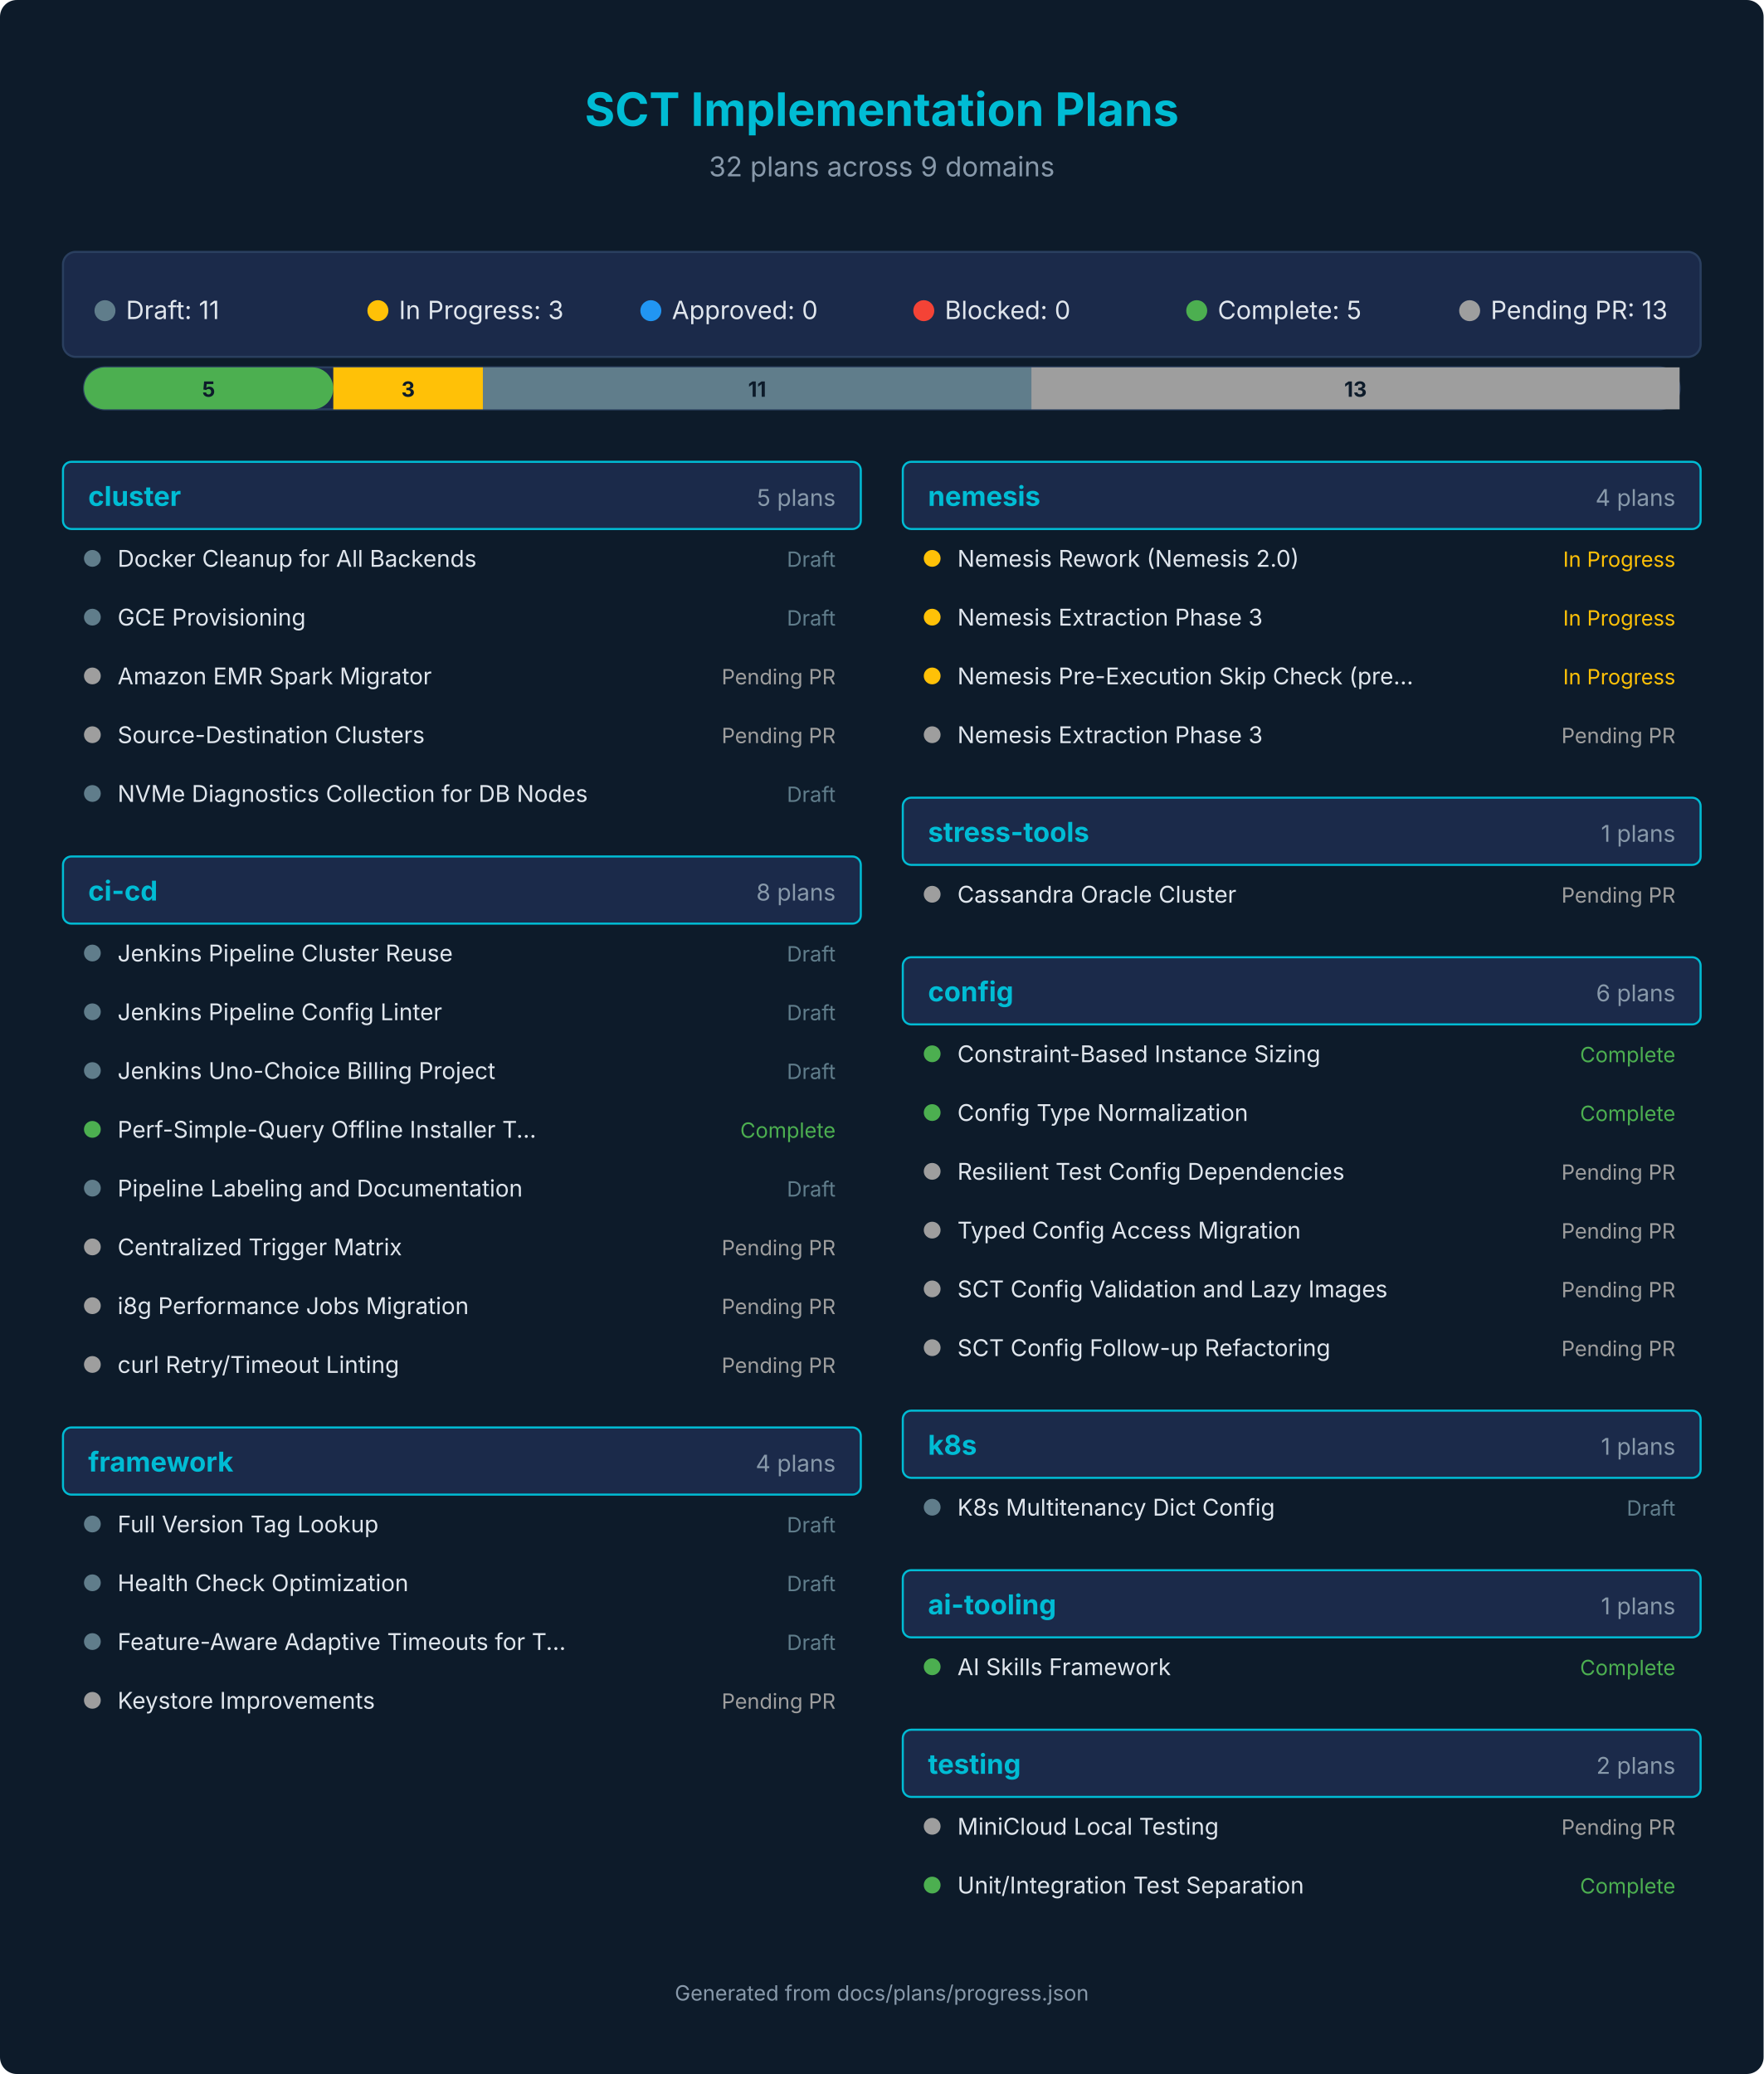
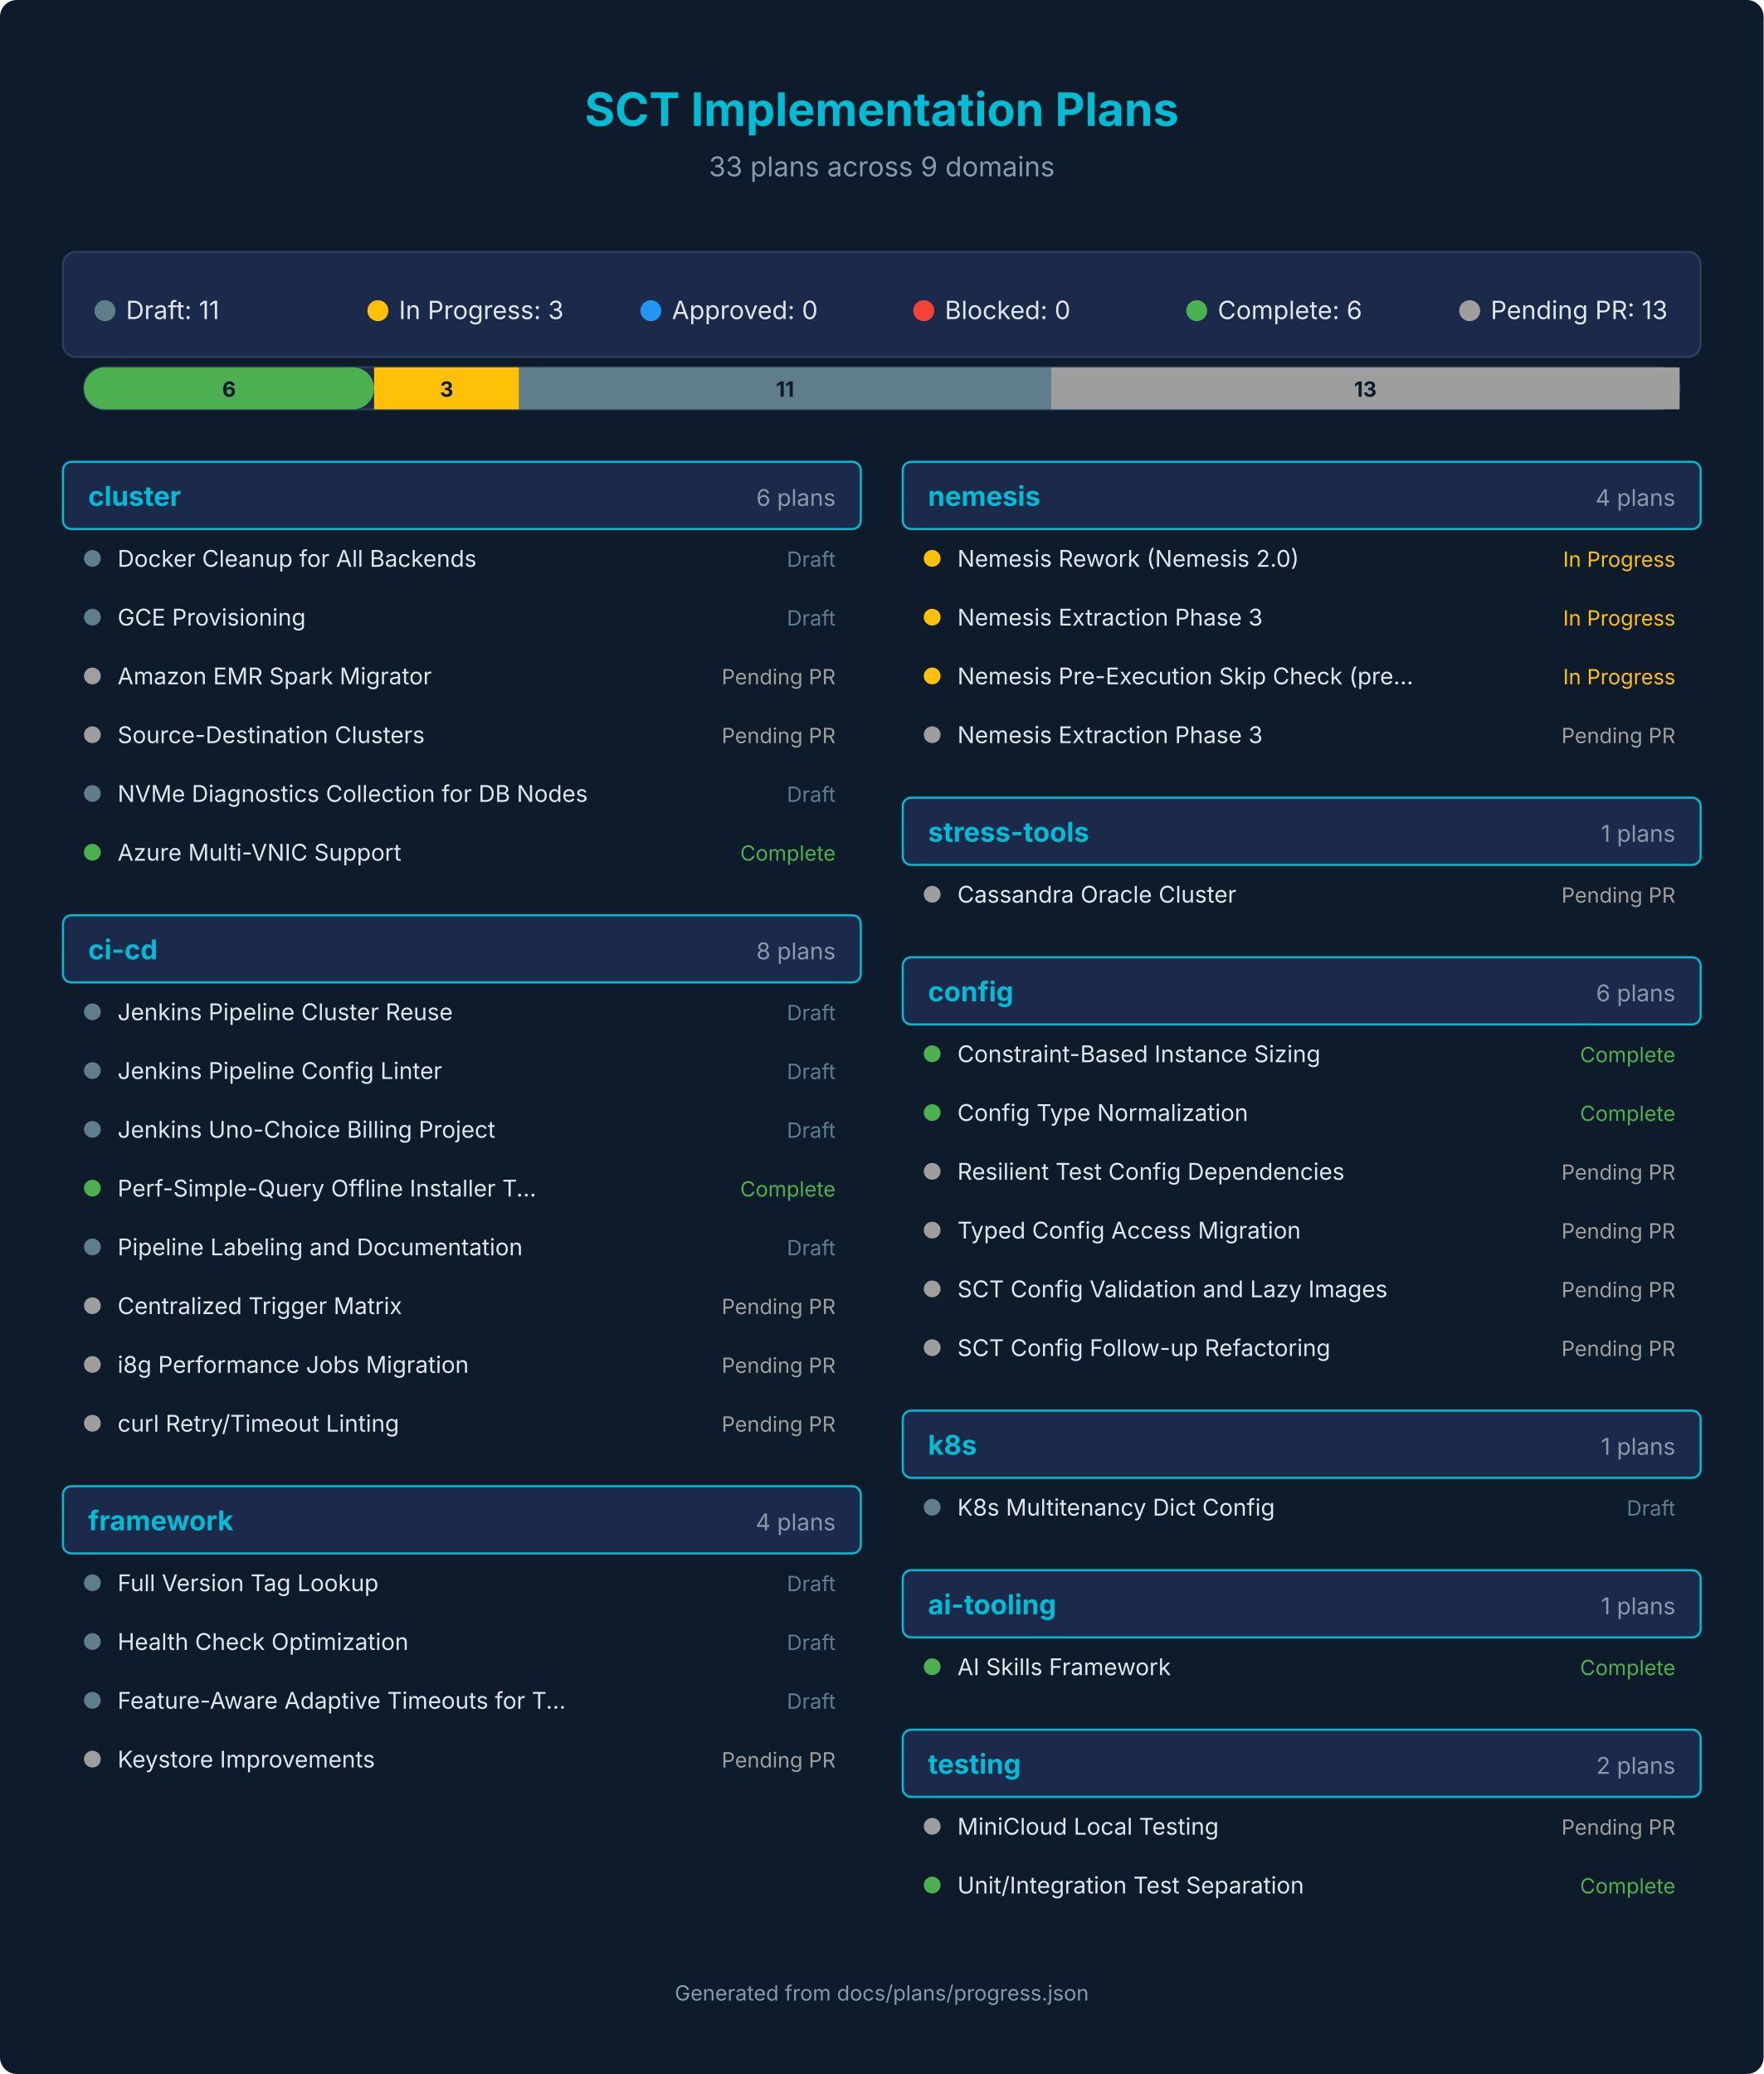
<svg xmlns="http://www.w3.org/2000/svg" width="840" height="988" viewBox="0 0 840 988">
  <rect width="840" height="988" fill="#0D1B2A" rx="8" />
  <text x="420" y="60" text-anchor="middle" font-family="system-ui, -apple-system, sans-serif" font-size="22" font-weight="bold" fill="#00BCD4">SCT Implementation Plans</text>
-   <text x="420" y="84" text-anchor="middle" font-family="system-ui, -apple-system, sans-serif" font-size="13" fill="#8899AA">32 plans across 9 domains</text>
+   <text x="420" y="84" text-anchor="middle" font-family="system-ui, -apple-system, sans-serif" font-size="13" fill="#8899AA">33 plans across 9 domains</text>
  <rect x="30" y="120" width="780" height="50" rx="6" fill="#1B2A4A" stroke="#2A3F5F" stroke-width="1" />
  <circle cx="50" cy="148" r="5" fill="#607D8B" />
  <text x="60" y="152" font-family="system-ui, -apple-system, sans-serif" font-size="12" fill="#E0E6ED">Draft: 11</text>
  <circle cx="180" cy="148" r="5" fill="#FFC107" />
  <text x="190" y="152" font-family="system-ui, -apple-system, sans-serif" font-size="12" fill="#E0E6ED">In Progress: 3</text>
  <circle cx="310" cy="148" r="5" fill="#2196F3" />
  <text x="320" y="152" font-family="system-ui, -apple-system, sans-serif" font-size="12" fill="#E0E6ED">Approved: 0</text>
  <circle cx="440" cy="148" r="5" fill="#F44336" />
  <text x="450" y="152" font-family="system-ui, -apple-system, sans-serif" font-size="12" fill="#E0E6ED">Blocked: 0</text>
  <circle cx="570" cy="148" r="5" fill="#4CAF50" />
-   <text x="580" y="152" font-family="system-ui, -apple-system, sans-serif" font-size="12" fill="#E0E6ED">Complete: 5</text>
+   <text x="580" y="152" font-family="system-ui, -apple-system, sans-serif" font-size="12" fill="#E0E6ED">Complete: 6</text>
  <circle cx="700" cy="148" r="5" fill="#9E9E9E" />
  <text x="710" y="152" font-family="system-ui, -apple-system, sans-serif" font-size="12" fill="#E0E6ED">Pending PR: 13</text>
  <rect x="40" y="175" width="760" height="20" rx="10" fill="#1B2A4A" stroke="#2A3F5F" stroke-width="1" />
-   <rect x="40" y="175" width="118.75" height="20" rx="10" fill="#4CAF50" />
-   <text x="99.375" y="189" text-anchor="middle" font-family="system-ui, -apple-system, sans-serif" font-size="10" font-weight="bold" fill="#0D1B2A">5</text>
-   <rect x="158.75" y="175" width="71.25" height="20" rx="0" fill="#FFC107" />
-   <text x="194.375" y="189" text-anchor="middle" font-family="system-ui, -apple-system, sans-serif" font-size="10" font-weight="bold" fill="#0D1B2A">3</text>
-   <rect x="230.0" y="175" width="261.25" height="20" rx="0" fill="#607D8B" />
-   <text x="360.625" y="189" text-anchor="middle" font-family="system-ui, -apple-system, sans-serif" font-size="10" font-weight="bold" fill="#0D1B2A">11</text>
-   <rect x="491.25" y="175" width="308.75" height="20" rx="0" fill="#9E9E9E" />
-   <text x="645.625" y="189" text-anchor="middle" font-family="system-ui, -apple-system, sans-serif" font-size="10" font-weight="bold" fill="#0D1B2A">13</text>
+   <rect x="40" y="175" width="138.182" height="20" rx="10" fill="#4CAF50" />
+   <text x="109.091" y="189" text-anchor="middle" font-family="system-ui, -apple-system, sans-serif" font-size="10" font-weight="bold" fill="#0D1B2A">6</text>
+   <rect x="178.182" y="175" width="69.091" height="20" rx="0" fill="#FFC107" />
+   <text x="212.727" y="189" text-anchor="middle" font-family="system-ui, -apple-system, sans-serif" font-size="10" font-weight="bold" fill="#0D1B2A">3</text>
+   <rect x="247.273" y="175" width="253.333" height="20" rx="0" fill="#607D8B" />
+   <text x="373.939" y="189" text-anchor="middle" font-family="system-ui, -apple-system, sans-serif" font-size="10" font-weight="bold" fill="#0D1B2A">11</text>
+   <rect x="500.606" y="175" width="299.394" height="20" rx="0" fill="#9E9E9E" />
+   <text x="650.303" y="189" text-anchor="middle" font-family="system-ui, -apple-system, sans-serif" font-size="10" font-weight="bold" fill="#0D1B2A">13</text>
  <rect x="30" y="220" width="380" height="32" rx="4" fill="#1B2A4A" stroke="#00BCD4" stroke-width="1" />
  <text x="42" y="241" font-family="system-ui, -apple-system, sans-serif" font-size="13" font-weight="bold" fill="#00BCD4">cluster</text>
-   <text x="398" y="241" text-anchor="end" font-family="system-ui, -apple-system, sans-serif" font-size="11" fill="#8899AA">5 plans</text>
+   <text x="398" y="241" text-anchor="end" font-family="system-ui, -apple-system, sans-serif" font-size="11" fill="#8899AA">6 plans</text>
  <circle cx="44" cy="266" r="4" fill="#607D8B" />
  <text x="56" y="270" font-family="system-ui, -apple-system, sans-serif" font-size="11" fill="#E0E6ED">Docker Cleanup for All Backends</text>
  <text x="398" y="270" text-anchor="end" font-family="system-ui, -apple-system, sans-serif" font-size="10" fill="#607D8B">Draft</text>
  <circle cx="44" cy="294" r="4" fill="#607D8B" />
  <text x="56" y="298" font-family="system-ui, -apple-system, sans-serif" font-size="11" fill="#E0E6ED">GCE Provisioning</text>
  <text x="398" y="298" text-anchor="end" font-family="system-ui, -apple-system, sans-serif" font-size="10" fill="#607D8B">Draft</text>
  <circle cx="44" cy="322" r="4" fill="#9E9E9E" />
  <text x="56" y="326" font-family="system-ui, -apple-system, sans-serif" font-size="11" fill="#E0E6ED">Amazon EMR Spark Migrator</text>
  <text x="398" y="326" text-anchor="end" font-family="system-ui, -apple-system, sans-serif" font-size="10" fill="#9E9E9E">Pending PR</text>
  <circle cx="44" cy="350" r="4" fill="#9E9E9E" />
  <text x="56" y="354" font-family="system-ui, -apple-system, sans-serif" font-size="11" fill="#E0E6ED">Source-Destination Clusters</text>
  <text x="398" y="354" text-anchor="end" font-family="system-ui, -apple-system, sans-serif" font-size="10" fill="#9E9E9E">Pending PR</text>
  <circle cx="44" cy="378" r="4" fill="#607D8B" />
  <text x="56" y="382" font-family="system-ui, -apple-system, sans-serif" font-size="11" fill="#E0E6ED">NVMe Diagnostics Collection for DB Nodes</text>
  <text x="398" y="382" text-anchor="end" font-family="system-ui, -apple-system, sans-serif" font-size="10" fill="#607D8B">Draft</text>
-   <rect x="30" y="408" width="380" height="32" rx="4" fill="#1B2A4A" stroke="#00BCD4" stroke-width="1" />
-   <text x="42" y="429" font-family="system-ui, -apple-system, sans-serif" font-size="13" font-weight="bold" fill="#00BCD4">ci-cd</text>
-   <text x="398" y="429" text-anchor="end" font-family="system-ui, -apple-system, sans-serif" font-size="11" fill="#8899AA">8 plans</text>
-   <circle cx="44" cy="454" r="4" fill="#607D8B" />
-   <text x="56" y="458" font-family="system-ui, -apple-system, sans-serif" font-size="11" fill="#E0E6ED">Jenkins Pipeline Cluster Reuse</text>
-   <text x="398" y="458" text-anchor="end" font-family="system-ui, -apple-system, sans-serif" font-size="10" fill="#607D8B">Draft</text>
+   <circle cx="44" cy="406" r="4" fill="#4CAF50" />
+   <text x="56" y="410" font-family="system-ui, -apple-system, sans-serif" font-size="11" fill="#E0E6ED">Azure Multi-VNIC Support</text>
+   <text x="398" y="410" text-anchor="end" font-family="system-ui, -apple-system, sans-serif" font-size="10" fill="#4CAF50">Complete</text>
+   <rect x="30" y="436" width="380" height="32" rx="4" fill="#1B2A4A" stroke="#00BCD4" stroke-width="1" />
+   <text x="42" y="457" font-family="system-ui, -apple-system, sans-serif" font-size="13" font-weight="bold" fill="#00BCD4">ci-cd</text>
+   <text x="398" y="457" text-anchor="end" font-family="system-ui, -apple-system, sans-serif" font-size="11" fill="#8899AA">8 plans</text>
  <circle cx="44" cy="482" r="4" fill="#607D8B" />
-   <text x="56" y="486" font-family="system-ui, -apple-system, sans-serif" font-size="11" fill="#E0E6ED">Jenkins Pipeline Config Linter</text>
+   <text x="56" y="486" font-family="system-ui, -apple-system, sans-serif" font-size="11" fill="#E0E6ED">Jenkins Pipeline Cluster Reuse</text>
  <text x="398" y="486" text-anchor="end" font-family="system-ui, -apple-system, sans-serif" font-size="10" fill="#607D8B">Draft</text>
  <circle cx="44" cy="510" r="4" fill="#607D8B" />
-   <text x="56" y="514" font-family="system-ui, -apple-system, sans-serif" font-size="11" fill="#E0E6ED">Jenkins Uno-Choice Billing Project</text>
+   <text x="56" y="514" font-family="system-ui, -apple-system, sans-serif" font-size="11" fill="#E0E6ED">Jenkins Pipeline Config Linter</text>
  <text x="398" y="514" text-anchor="end" font-family="system-ui, -apple-system, sans-serif" font-size="10" fill="#607D8B">Draft</text>
-   <circle cx="44" cy="538" r="4" fill="#4CAF50" />
-   <text x="56" y="542" font-family="system-ui, -apple-system, sans-serif" font-size="11" fill="#E0E6ED">Perf-Simple-Query Offline Installer T...</text>
-   <text x="398" y="542" text-anchor="end" font-family="system-ui, -apple-system, sans-serif" font-size="10" fill="#4CAF50">Complete</text>
-   <circle cx="44" cy="566" r="4" fill="#607D8B" />
-   <text x="56" y="570" font-family="system-ui, -apple-system, sans-serif" font-size="11" fill="#E0E6ED">Pipeline Labeling and Documentation</text>
-   <text x="398" y="570" text-anchor="end" font-family="system-ui, -apple-system, sans-serif" font-size="10" fill="#607D8B">Draft</text>
-   <circle cx="44" cy="594" r="4" fill="#9E9E9E" />
-   <text x="56" y="598" font-family="system-ui, -apple-system, sans-serif" font-size="11" fill="#E0E6ED">Centralized Trigger Matrix</text>
-   <text x="398" y="598" text-anchor="end" font-family="system-ui, -apple-system, sans-serif" font-size="10" fill="#9E9E9E">Pending PR</text>
+   <circle cx="44" cy="538" r="4" fill="#607D8B" />
+   <text x="56" y="542" font-family="system-ui, -apple-system, sans-serif" font-size="11" fill="#E0E6ED">Jenkins Uno-Choice Billing Project</text>
+   <text x="398" y="542" text-anchor="end" font-family="system-ui, -apple-system, sans-serif" font-size="10" fill="#607D8B">Draft</text>
+   <circle cx="44" cy="566" r="4" fill="#4CAF50" />
+   <text x="56" y="570" font-family="system-ui, -apple-system, sans-serif" font-size="11" fill="#E0E6ED">Perf-Simple-Query Offline Installer T...</text>
+   <text x="398" y="570" text-anchor="end" font-family="system-ui, -apple-system, sans-serif" font-size="10" fill="#4CAF50">Complete</text>
+   <circle cx="44" cy="594" r="4" fill="#607D8B" />
+   <text x="56" y="598" font-family="system-ui, -apple-system, sans-serif" font-size="11" fill="#E0E6ED">Pipeline Labeling and Documentation</text>
+   <text x="398" y="598" text-anchor="end" font-family="system-ui, -apple-system, sans-serif" font-size="10" fill="#607D8B">Draft</text>
  <circle cx="44" cy="622" r="4" fill="#9E9E9E" />
-   <text x="56" y="626" font-family="system-ui, -apple-system, sans-serif" font-size="11" fill="#E0E6ED">i8g Performance Jobs Migration</text>
+   <text x="56" y="626" font-family="system-ui, -apple-system, sans-serif" font-size="11" fill="#E0E6ED">Centralized Trigger Matrix</text>
  <text x="398" y="626" text-anchor="end" font-family="system-ui, -apple-system, sans-serif" font-size="10" fill="#9E9E9E">Pending PR</text>
  <circle cx="44" cy="650" r="4" fill="#9E9E9E" />
-   <text x="56" y="654" font-family="system-ui, -apple-system, sans-serif" font-size="11" fill="#E0E6ED">curl Retry/Timeout Linting</text>
+   <text x="56" y="654" font-family="system-ui, -apple-system, sans-serif" font-size="11" fill="#E0E6ED">i8g Performance Jobs Migration</text>
  <text x="398" y="654" text-anchor="end" font-family="system-ui, -apple-system, sans-serif" font-size="10" fill="#9E9E9E">Pending PR</text>
-   <rect x="30" y="680" width="380" height="32" rx="4" fill="#1B2A4A" stroke="#00BCD4" stroke-width="1" />
-   <text x="42" y="701" font-family="system-ui, -apple-system, sans-serif" font-size="13" font-weight="bold" fill="#00BCD4">framework</text>
-   <text x="398" y="701" text-anchor="end" font-family="system-ui, -apple-system, sans-serif" font-size="11" fill="#8899AA">4 plans</text>
-   <circle cx="44" cy="726" r="4" fill="#607D8B" />
-   <text x="56" y="730" font-family="system-ui, -apple-system, sans-serif" font-size="11" fill="#E0E6ED">Full Version Tag Lookup</text>
-   <text x="398" y="730" text-anchor="end" font-family="system-ui, -apple-system, sans-serif" font-size="10" fill="#607D8B">Draft</text>
+   <circle cx="44" cy="678" r="4" fill="#9E9E9E" />
+   <text x="56" y="682" font-family="system-ui, -apple-system, sans-serif" font-size="11" fill="#E0E6ED">curl Retry/Timeout Linting</text>
+   <text x="398" y="682" text-anchor="end" font-family="system-ui, -apple-system, sans-serif" font-size="10" fill="#9E9E9E">Pending PR</text>
+   <rect x="30" y="708" width="380" height="32" rx="4" fill="#1B2A4A" stroke="#00BCD4" stroke-width="1" />
+   <text x="42" y="729" font-family="system-ui, -apple-system, sans-serif" font-size="13" font-weight="bold" fill="#00BCD4">framework</text>
+   <text x="398" y="729" text-anchor="end" font-family="system-ui, -apple-system, sans-serif" font-size="11" fill="#8899AA">4 plans</text>
  <circle cx="44" cy="754" r="4" fill="#607D8B" />
-   <text x="56" y="758" font-family="system-ui, -apple-system, sans-serif" font-size="11" fill="#E0E6ED">Health Check Optimization</text>
+   <text x="56" y="758" font-family="system-ui, -apple-system, sans-serif" font-size="11" fill="#E0E6ED">Full Version Tag Lookup</text>
  <text x="398" y="758" text-anchor="end" font-family="system-ui, -apple-system, sans-serif" font-size="10" fill="#607D8B">Draft</text>
  <circle cx="44" cy="782" r="4" fill="#607D8B" />
-   <text x="56" y="786" font-family="system-ui, -apple-system, sans-serif" font-size="11" fill="#E0E6ED">Feature-Aware Adaptive Timeouts for T...</text>
+   <text x="56" y="786" font-family="system-ui, -apple-system, sans-serif" font-size="11" fill="#E0E6ED">Health Check Optimization</text>
  <text x="398" y="786" text-anchor="end" font-family="system-ui, -apple-system, sans-serif" font-size="10" fill="#607D8B">Draft</text>
-   <circle cx="44" cy="810" r="4" fill="#9E9E9E" />
-   <text x="56" y="814" font-family="system-ui, -apple-system, sans-serif" font-size="11" fill="#E0E6ED">Keystore Improvements</text>
-   <text x="398" y="814" text-anchor="end" font-family="system-ui, -apple-system, sans-serif" font-size="10" fill="#9E9E9E">Pending PR</text>
+   <circle cx="44" cy="810" r="4" fill="#607D8B" />
+   <text x="56" y="814" font-family="system-ui, -apple-system, sans-serif" font-size="11" fill="#E0E6ED">Feature-Aware Adaptive Timeouts for T...</text>
+   <text x="398" y="814" text-anchor="end" font-family="system-ui, -apple-system, sans-serif" font-size="10" fill="#607D8B">Draft</text>
+   <circle cx="44" cy="838" r="4" fill="#9E9E9E" />
+   <text x="56" y="842" font-family="system-ui, -apple-system, sans-serif" font-size="11" fill="#E0E6ED">Keystore Improvements</text>
+   <text x="398" y="842" text-anchor="end" font-family="system-ui, -apple-system, sans-serif" font-size="10" fill="#9E9E9E">Pending PR</text>
  <rect x="430" y="220" width="380" height="32" rx="4" fill="#1B2A4A" stroke="#00BCD4" stroke-width="1" />
  <text x="442" y="241" font-family="system-ui, -apple-system, sans-serif" font-size="13" font-weight="bold" fill="#00BCD4">nemesis</text>
  <text x="798" y="241" text-anchor="end" font-family="system-ui, -apple-system, sans-serif" font-size="11" fill="#8899AA">4 plans</text>
  <circle cx="444" cy="266" r="4" fill="#FFC107" />
  <text x="456" y="270" font-family="system-ui, -apple-system, sans-serif" font-size="11" fill="#E0E6ED">Nemesis Rework (Nemesis 2.0)</text>
  <text x="798" y="270" text-anchor="end" font-family="system-ui, -apple-system, sans-serif" font-size="10" fill="#FFC107">In Progress</text>
  <circle cx="444" cy="294" r="4" fill="#FFC107" />
  <text x="456" y="298" font-family="system-ui, -apple-system, sans-serif" font-size="11" fill="#E0E6ED">Nemesis Extraction Phase 3</text>
  <text x="798" y="298" text-anchor="end" font-family="system-ui, -apple-system, sans-serif" font-size="10" fill="#FFC107">In Progress</text>
  <circle cx="444" cy="322" r="4" fill="#FFC107" />
  <text x="456" y="326" font-family="system-ui, -apple-system, sans-serif" font-size="11" fill="#E0E6ED">Nemesis Pre-Execution Skip Check (pre...</text>
  <text x="798" y="326" text-anchor="end" font-family="system-ui, -apple-system, sans-serif" font-size="10" fill="#FFC107">In Progress</text>
  <circle cx="444" cy="350" r="4" fill="#9E9E9E" />
  <text x="456" y="354" font-family="system-ui, -apple-system, sans-serif" font-size="11" fill="#E0E6ED">Nemesis Extraction Phase 3</text>
  <text x="798" y="354" text-anchor="end" font-family="system-ui, -apple-system, sans-serif" font-size="10" fill="#9E9E9E">Pending PR</text>
  <rect x="430" y="380" width="380" height="32" rx="4" fill="#1B2A4A" stroke="#00BCD4" stroke-width="1" />
  <text x="442" y="401" font-family="system-ui, -apple-system, sans-serif" font-size="13" font-weight="bold" fill="#00BCD4">stress-tools</text>
  <text x="798" y="401" text-anchor="end" font-family="system-ui, -apple-system, sans-serif" font-size="11" fill="#8899AA">1 plans</text>
  <circle cx="444" cy="426" r="4" fill="#9E9E9E" />
  <text x="456" y="430" font-family="system-ui, -apple-system, sans-serif" font-size="11" fill="#E0E6ED">Cassandra Oracle Cluster</text>
  <text x="798" y="430" text-anchor="end" font-family="system-ui, -apple-system, sans-serif" font-size="10" fill="#9E9E9E">Pending PR</text>
  <rect x="430" y="456" width="380" height="32" rx="4" fill="#1B2A4A" stroke="#00BCD4" stroke-width="1" />
  <text x="442" y="477" font-family="system-ui, -apple-system, sans-serif" font-size="13" font-weight="bold" fill="#00BCD4">config</text>
  <text x="798" y="477" text-anchor="end" font-family="system-ui, -apple-system, sans-serif" font-size="11" fill="#8899AA">6 plans</text>
  <circle cx="444" cy="502" r="4" fill="#4CAF50" />
  <text x="456" y="506" font-family="system-ui, -apple-system, sans-serif" font-size="11" fill="#E0E6ED">Constraint-Based Instance Sizing</text>
  <text x="798" y="506" text-anchor="end" font-family="system-ui, -apple-system, sans-serif" font-size="10" fill="#4CAF50">Complete</text>
  <circle cx="444" cy="530" r="4" fill="#4CAF50" />
  <text x="456" y="534" font-family="system-ui, -apple-system, sans-serif" font-size="11" fill="#E0E6ED">Config Type Normalization</text>
  <text x="798" y="534" text-anchor="end" font-family="system-ui, -apple-system, sans-serif" font-size="10" fill="#4CAF50">Complete</text>
  <circle cx="444" cy="558" r="4" fill="#9E9E9E" />
  <text x="456" y="562" font-family="system-ui, -apple-system, sans-serif" font-size="11" fill="#E0E6ED">Resilient Test Config Dependencies</text>
  <text x="798" y="562" text-anchor="end" font-family="system-ui, -apple-system, sans-serif" font-size="10" fill="#9E9E9E">Pending PR</text>
  <circle cx="444" cy="586" r="4" fill="#9E9E9E" />
  <text x="456" y="590" font-family="system-ui, -apple-system, sans-serif" font-size="11" fill="#E0E6ED">Typed Config Access Migration</text>
  <text x="798" y="590" text-anchor="end" font-family="system-ui, -apple-system, sans-serif" font-size="10" fill="#9E9E9E">Pending PR</text>
  <circle cx="444" cy="614" r="4" fill="#9E9E9E" />
  <text x="456" y="618" font-family="system-ui, -apple-system, sans-serif" font-size="11" fill="#E0E6ED">SCT Config Validation and Lazy Images</text>
  <text x="798" y="618" text-anchor="end" font-family="system-ui, -apple-system, sans-serif" font-size="10" fill="#9E9E9E">Pending PR</text>
  <circle cx="444" cy="642" r="4" fill="#9E9E9E" />
  <text x="456" y="646" font-family="system-ui, -apple-system, sans-serif" font-size="11" fill="#E0E6ED">SCT Config Follow-up Refactoring</text>
  <text x="798" y="646" text-anchor="end" font-family="system-ui, -apple-system, sans-serif" font-size="10" fill="#9E9E9E">Pending PR</text>
  <rect x="430" y="672" width="380" height="32" rx="4" fill="#1B2A4A" stroke="#00BCD4" stroke-width="1" />
  <text x="442" y="693" font-family="system-ui, -apple-system, sans-serif" font-size="13" font-weight="bold" fill="#00BCD4">k8s</text>
  <text x="798" y="693" text-anchor="end" font-family="system-ui, -apple-system, sans-serif" font-size="11" fill="#8899AA">1 plans</text>
  <circle cx="444" cy="718" r="4" fill="#607D8B" />
  <text x="456" y="722" font-family="system-ui, -apple-system, sans-serif" font-size="11" fill="#E0E6ED">K8s Multitenancy Dict Config</text>
  <text x="798" y="722" text-anchor="end" font-family="system-ui, -apple-system, sans-serif" font-size="10" fill="#607D8B">Draft</text>
  <rect x="430" y="748" width="380" height="32" rx="4" fill="#1B2A4A" stroke="#00BCD4" stroke-width="1" />
  <text x="442" y="769" font-family="system-ui, -apple-system, sans-serif" font-size="13" font-weight="bold" fill="#00BCD4">ai-tooling</text>
  <text x="798" y="769" text-anchor="end" font-family="system-ui, -apple-system, sans-serif" font-size="11" fill="#8899AA">1 plans</text>
  <circle cx="444" cy="794" r="4" fill="#4CAF50" />
  <text x="456" y="798" font-family="system-ui, -apple-system, sans-serif" font-size="11" fill="#E0E6ED">AI Skills Framework</text>
  <text x="798" y="798" text-anchor="end" font-family="system-ui, -apple-system, sans-serif" font-size="10" fill="#4CAF50">Complete</text>
  <rect x="430" y="824" width="380" height="32" rx="4" fill="#1B2A4A" stroke="#00BCD4" stroke-width="1" />
  <text x="442" y="845" font-family="system-ui, -apple-system, sans-serif" font-size="13" font-weight="bold" fill="#00BCD4">testing</text>
  <text x="798" y="845" text-anchor="end" font-family="system-ui, -apple-system, sans-serif" font-size="11" fill="#8899AA">2 plans</text>
  <circle cx="444" cy="870" r="4" fill="#9E9E9E" />
  <text x="456" y="874" font-family="system-ui, -apple-system, sans-serif" font-size="11" fill="#E0E6ED">MiniCloud Local Testing</text>
  <text x="798" y="874" text-anchor="end" font-family="system-ui, -apple-system, sans-serif" font-size="10" fill="#9E9E9E">Pending PR</text>
  <circle cx="444" cy="898" r="4" fill="#4CAF50" />
  <text x="456" y="902" font-family="system-ui, -apple-system, sans-serif" font-size="11" fill="#E0E6ED">Unit/Integration Test Separation</text>
  <text x="798" y="902" text-anchor="end" font-family="system-ui, -apple-system, sans-serif" font-size="10" fill="#4CAF50">Complete</text>
  <text x="420" y="953" text-anchor="middle" font-family="system-ui, -apple-system, sans-serif" font-size="10" fill="#8899AA">Generated from docs/plans/progress.json</text>
</svg>
